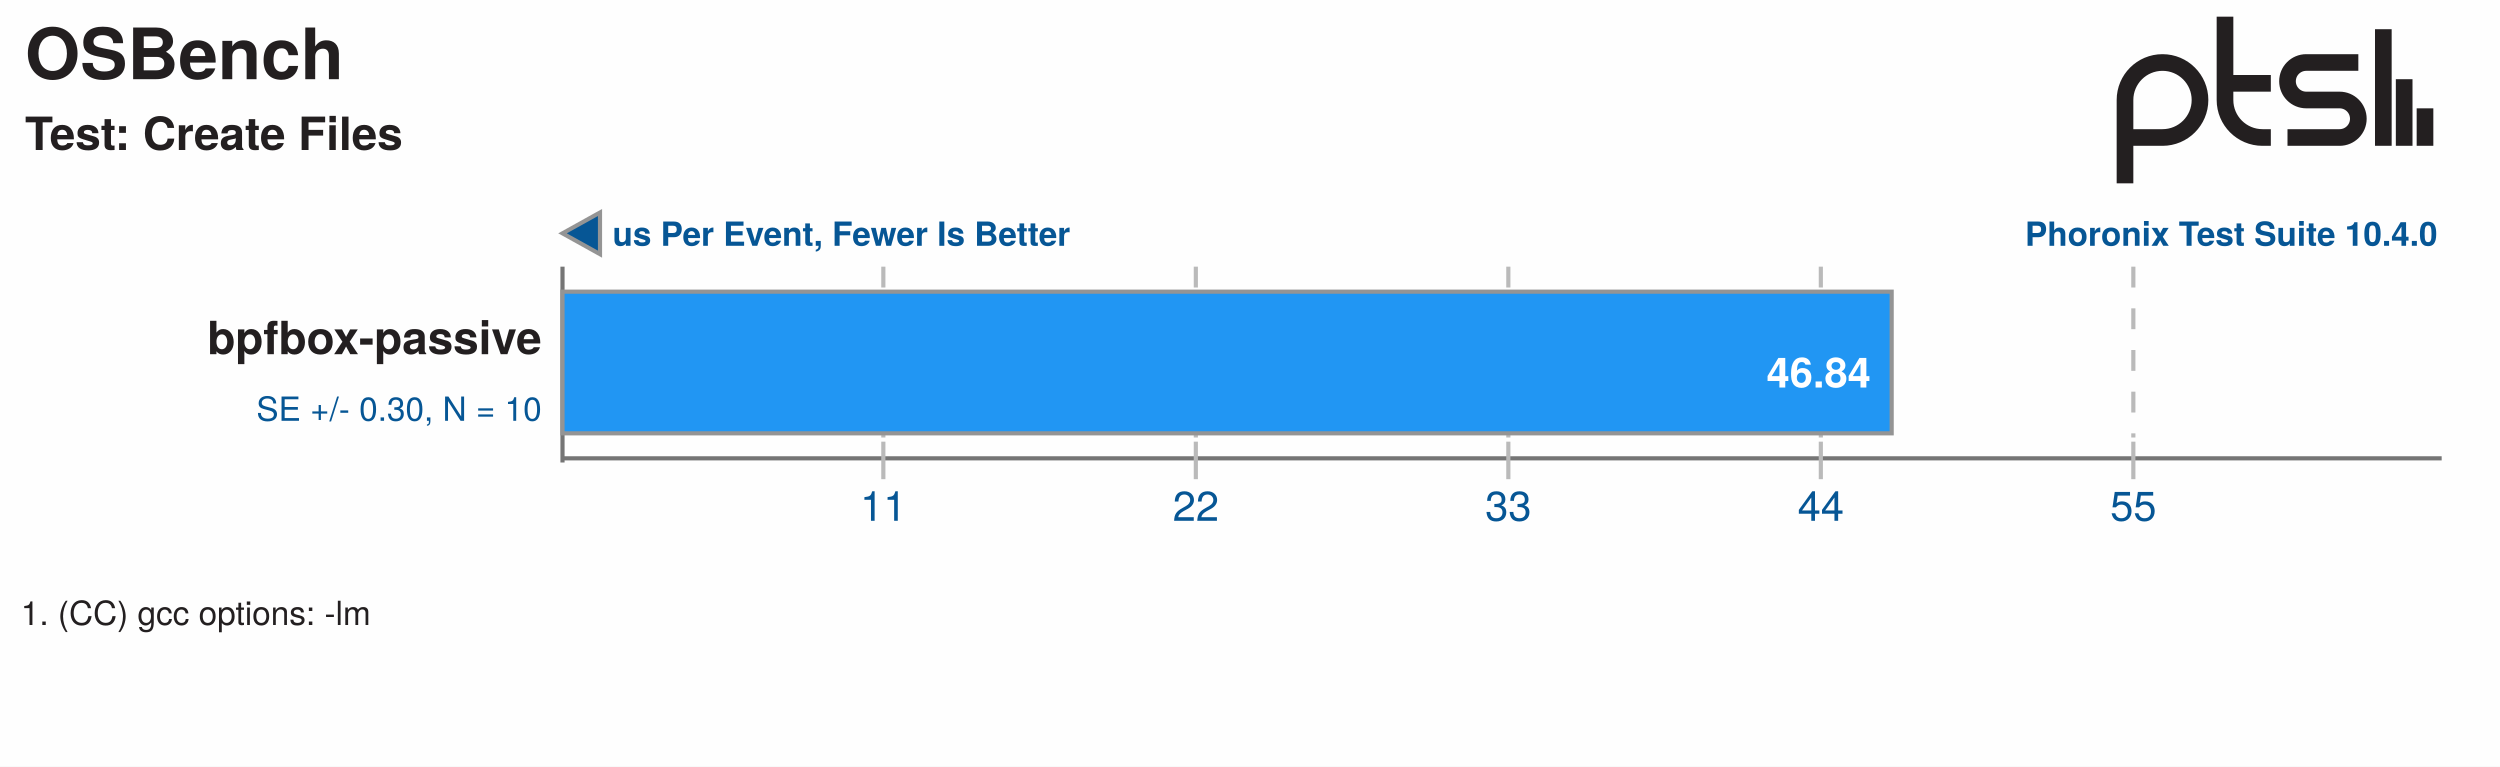
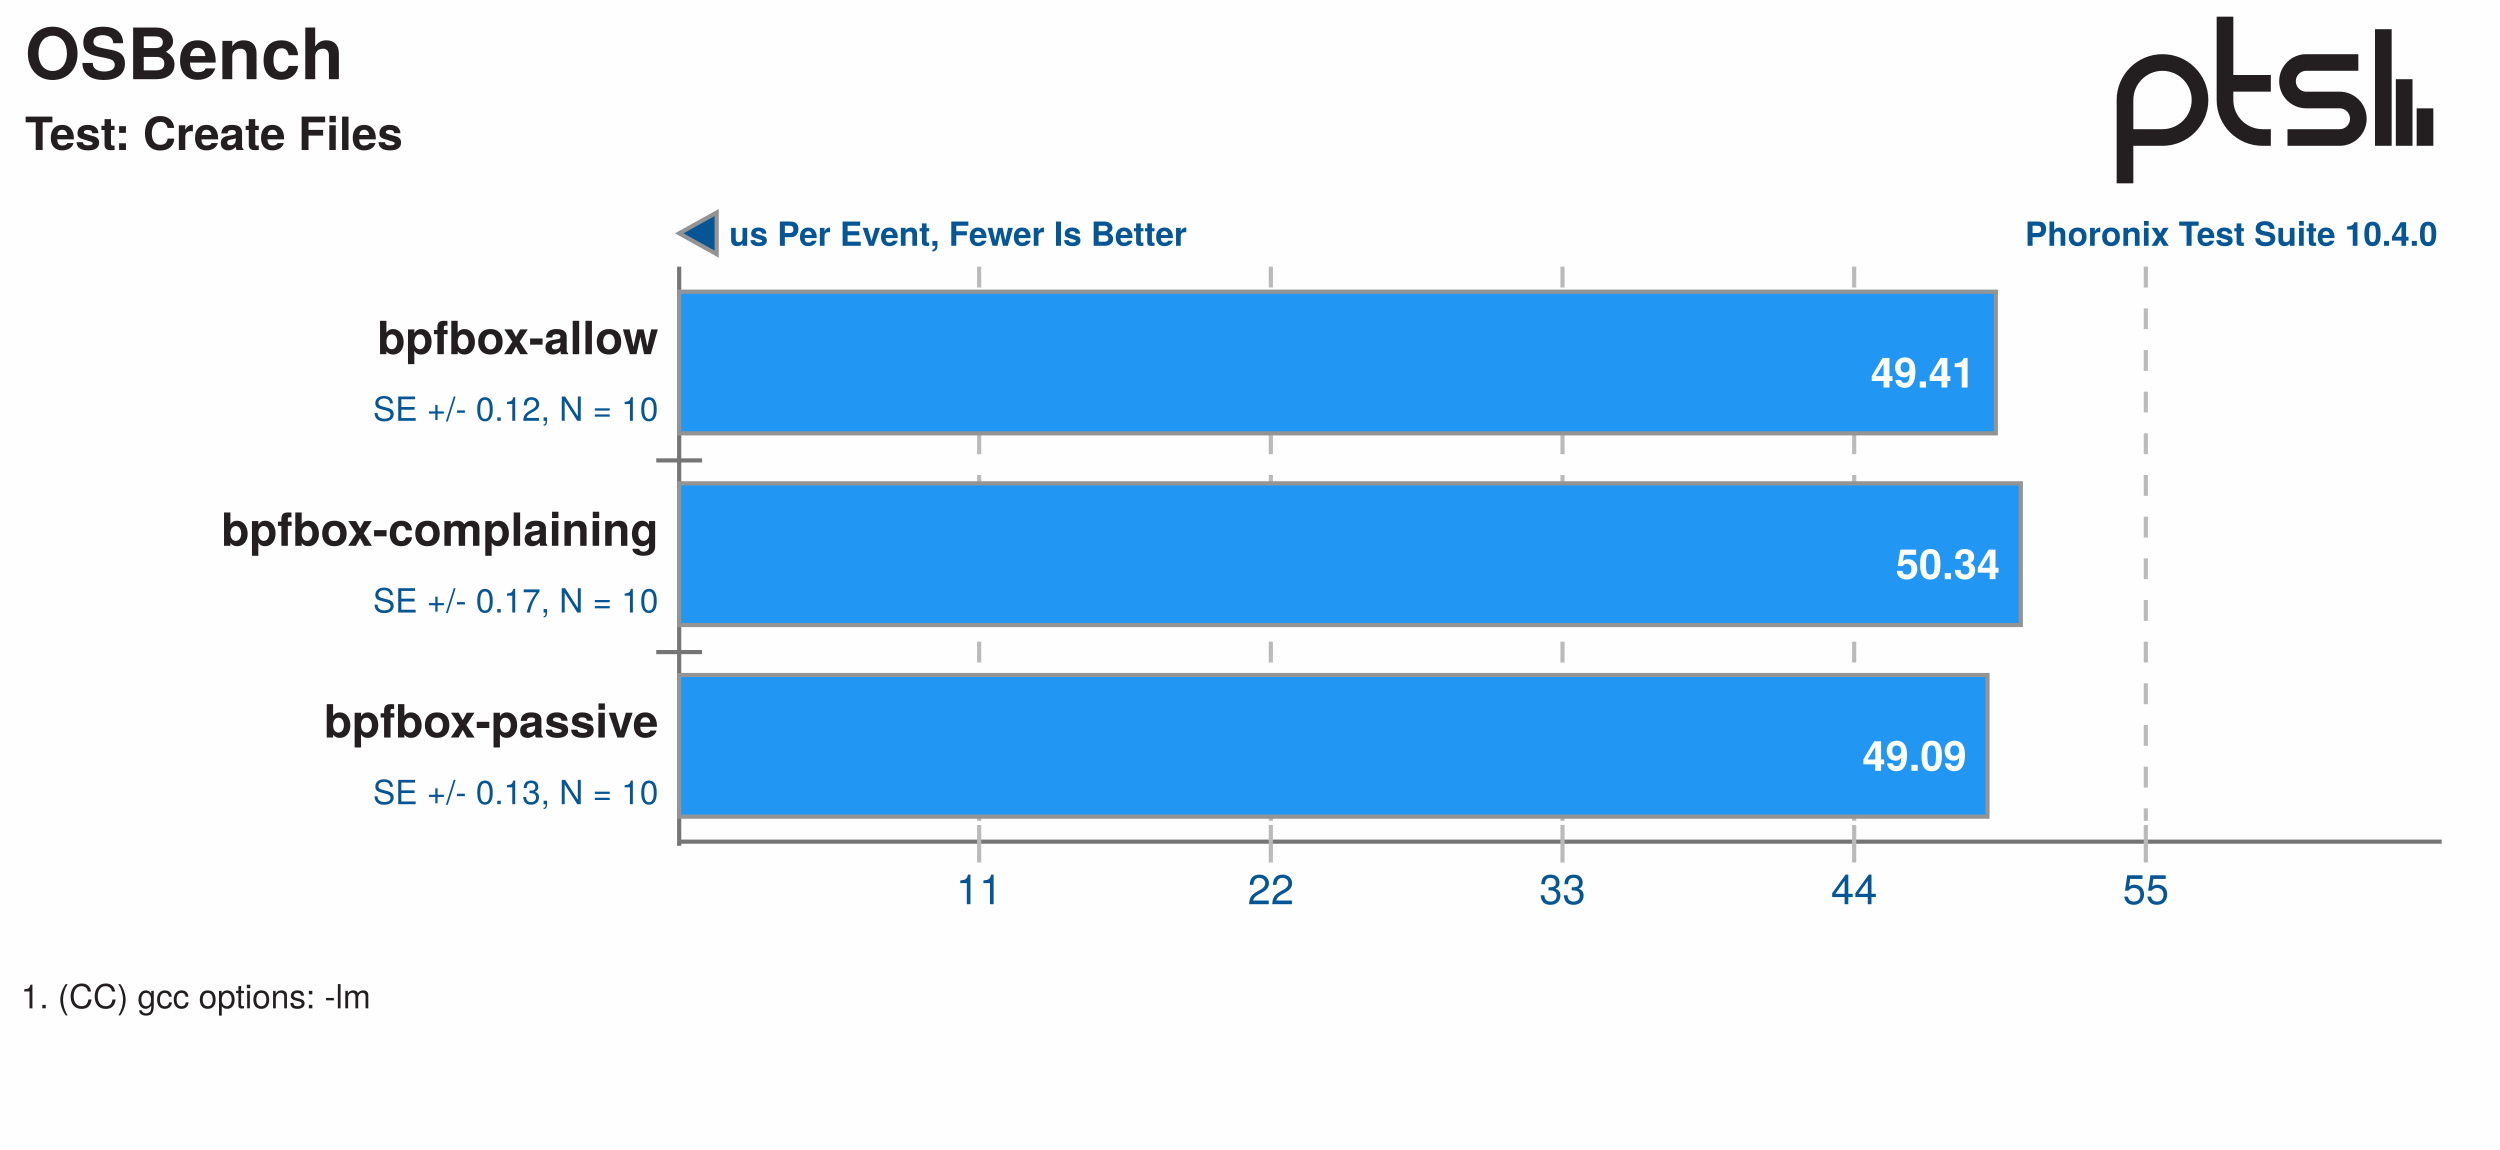
- <svg xmlns="http://www.w3.org/2000/svg" xmlns:xlink="http://www.w3.org/1999/xlink" version="1.1" font-family="sans-serif, droid-sans, helvetica, verdana, tahoma" viewbox="0 0 600 184" width="600" height="184" preserveAspectRatio="xMinYMin meet">
-   <rect x="0" y="0" width="600" height="184" fill="#FEFEFE" />
+ <svg xmlns="http://www.w3.org/2000/svg" xmlns:xlink="http://www.w3.org/1999/xlink" version="1.1" font-family="sans-serif, droid-sans, helvetica, verdana, tahoma" viewbox="0 0 600 276" width="600" height="276" preserveAspectRatio="xMinYMin meet">
+   <rect x="0" y="0" width="600" height="276" fill="#FEFEFE" />
  <g stroke="#757575" stroke-width="1">
-     <line x1="135" y1="64" x2="135" y2="111" />
-     <line x1="135" y1="110" x2="586" y2="110" />
+     <line x1="163" y1="64" x2="163" y2="203" />
+     <line x1="163" y1="202" x2="586" y2="202" />
  </g>
  <text x="585" y="59" font-size="8" fill="#065695" text-anchor="end" font-weight="bold">Phoronix Test Suite 10.4.0</text>
-   <polygon points="135,56 144,61 144,51" fill="#065695" stroke="#949494" stroke-width="1" />
-   <text x="147" y="59" font-size="8" font-weight="bold" fill="#065695" text-anchor="start">us Per Event, Fewer Is Better</text>
+   <polygon points="163,56 172,61 172,51" fill="#065695" stroke="#949494" stroke-width="1" />
+   <text x="175" y="59" font-size="8" font-weight="bold" fill="#065695" text-anchor="start">us Per Event, Fewer Is Better</text>
  <a xlink:href="https://openbenchmarking.org/test/pts/osbench" target="_blank">
    <text x="6" y="19" font-size="17" fill="#231f20" text-anchor="start" font-weight="bold">OSBench</text>
  </a>
  <text x="6" y="36" font-size="11" font-weight="bold" fill="#231f20" text-anchor="start">Test: Create Files</text>
  <path d="m74 22v9m-5-16v16m-5-28v28m-23-2h12.5c2.485 0 4.5-2.015 4.5-4.5s-2.015-4.5-4.5-4.5h-8c-2.485 0-4.5-2.015-4.5-4.5s2.015-4.5 4.5-4.5h12.5m-21 5h-11m11 13h-2c-4.971 0-9-4.029-9-9v-20m-24 40v-20c0-4.971 4.029-9 9-9 4.971 0 9 4.029 9 9s-4.029 9-9 9h-9" stroke="#231f20" stroke-width="4" fill="none" transform="translate(508,4)" />
+   <line x1="163" y1="110" x2="163" y2="202" stroke="#757575" stroke-width="11" stroke-dasharray="1,45" />
  <g font-size="11" fill="#231f20" font-weight="bold">
-     <text x="130" y="85" text-anchor="end">bpfbox-passive</text>
+     <text x="158" y="85" text-anchor="end">bpfbox-allow</text>
+     <text x="158" y="131" text-anchor="end">bpfbox-complaining</text>
+     <text x="158" y="177" text-anchor="end">bpfbox-passive</text>
  </g>
  <g font-size="10" fill="#065695" text-anchor="middle">
-     <text x="212" y="125">11</text>
-     <text x="287" y="125">22</text>
-     <text x="362" y="125">33</text>
-     <text x="437" y="125">44</text>
-     <text x="512" y="125">55</text>
+     <text x="235" y="217">11</text>
+     <text x="305" y="217">22</text>
+     <text x="375" y="217">33</text>
+     <text x="445" y="217">44</text>
+     <text x="515" y="217">55</text>
  </g>
  <g stroke="#BABABA" stroke-width="1">
-     <line x1="212" y1="64" x2="212" y2="105" stroke-dasharray="5,5" />
-     <line x1="212" y1="106" x2="212" y2="115" />
-     <line x1="287" y1="64" x2="287" y2="105" stroke-dasharray="5,5" />
-     <line x1="287" y1="106" x2="287" y2="115" />
-     <line x1="362" y1="64" x2="362" y2="105" stroke-dasharray="5,5" />
-     <line x1="362" y1="106" x2="362" y2="115" />
-     <line x1="437" y1="64" x2="437" y2="105" stroke-dasharray="5,5" />
-     <line x1="437" y1="106" x2="437" y2="115" />
-     <line x1="512" y1="64" x2="512" y2="105" stroke-dasharray="5,5" />
-     <line x1="512" y1="106" x2="512" y2="115" />
+     <line x1="235" y1="64" x2="235" y2="197" stroke-dasharray="5,5" />
+     <line x1="235" y1="198" x2="235" y2="207" />
+     <line x1="305" y1="64" x2="305" y2="197" stroke-dasharray="5,5" />
+     <line x1="305" y1="198" x2="305" y2="207" />
+     <line x1="375" y1="64" x2="375" y2="197" stroke-dasharray="5,5" />
+     <line x1="375" y1="198" x2="375" y2="207" />
+     <line x1="445" y1="64" x2="445" y2="197" stroke-dasharray="5,5" />
+     <line x1="445" y1="198" x2="445" y2="207" />
+     <line x1="515" y1="64" x2="515" y2="197" stroke-dasharray="5,5" />
+     <line x1="515" y1="198" x2="515" y2="207" />
  </g>
  <g stroke="#949494" stroke-width="1">
-     <rect x="135" y="70" height="34" width="319" fill="#2196f3" />
+     <rect x="163" y="70" height="34" width="316" fill="#2196f3" />
+     <rect x="163" y="116" height="34" width="322" fill="#2196f3" />
+     <rect x="163" y="162" height="34" width="314" fill="#2196f3" />
  </g>
  <g font-size="8" fill="#065695" text-anchor="end">
-     <text y="101" x="130">SE +/- 0.30, N = 10</text>
+     <text y="101" x="158">SE +/- 0.12, N = 10</text>
+     <text y="147" x="158">SE +/- 0.17, N = 10</text>
+     <text y="193" x="158">SE +/- 0.13, N = 10</text>
  </g>
  <g font-size="10" fill="#FFFFFF" font-weight="bold" text-anchor="end">
-     <text x="449" y="93">46.84</text>
+     <text x="474" y="93">49.41</text>
+     <text x="480" y="139">50.34</text>
+     <text x="472" y="185">49.09</text>
  </g>
-   <text x="5" y="150" font-size="8" fill="#231f20" text-anchor="start">1. (CC) gcc options: -lm</text>
+   <text x="5" y="242" font-size="8" fill="#231f20" text-anchor="start">1. (CC) gcc options: -lm</text>
</svg>
